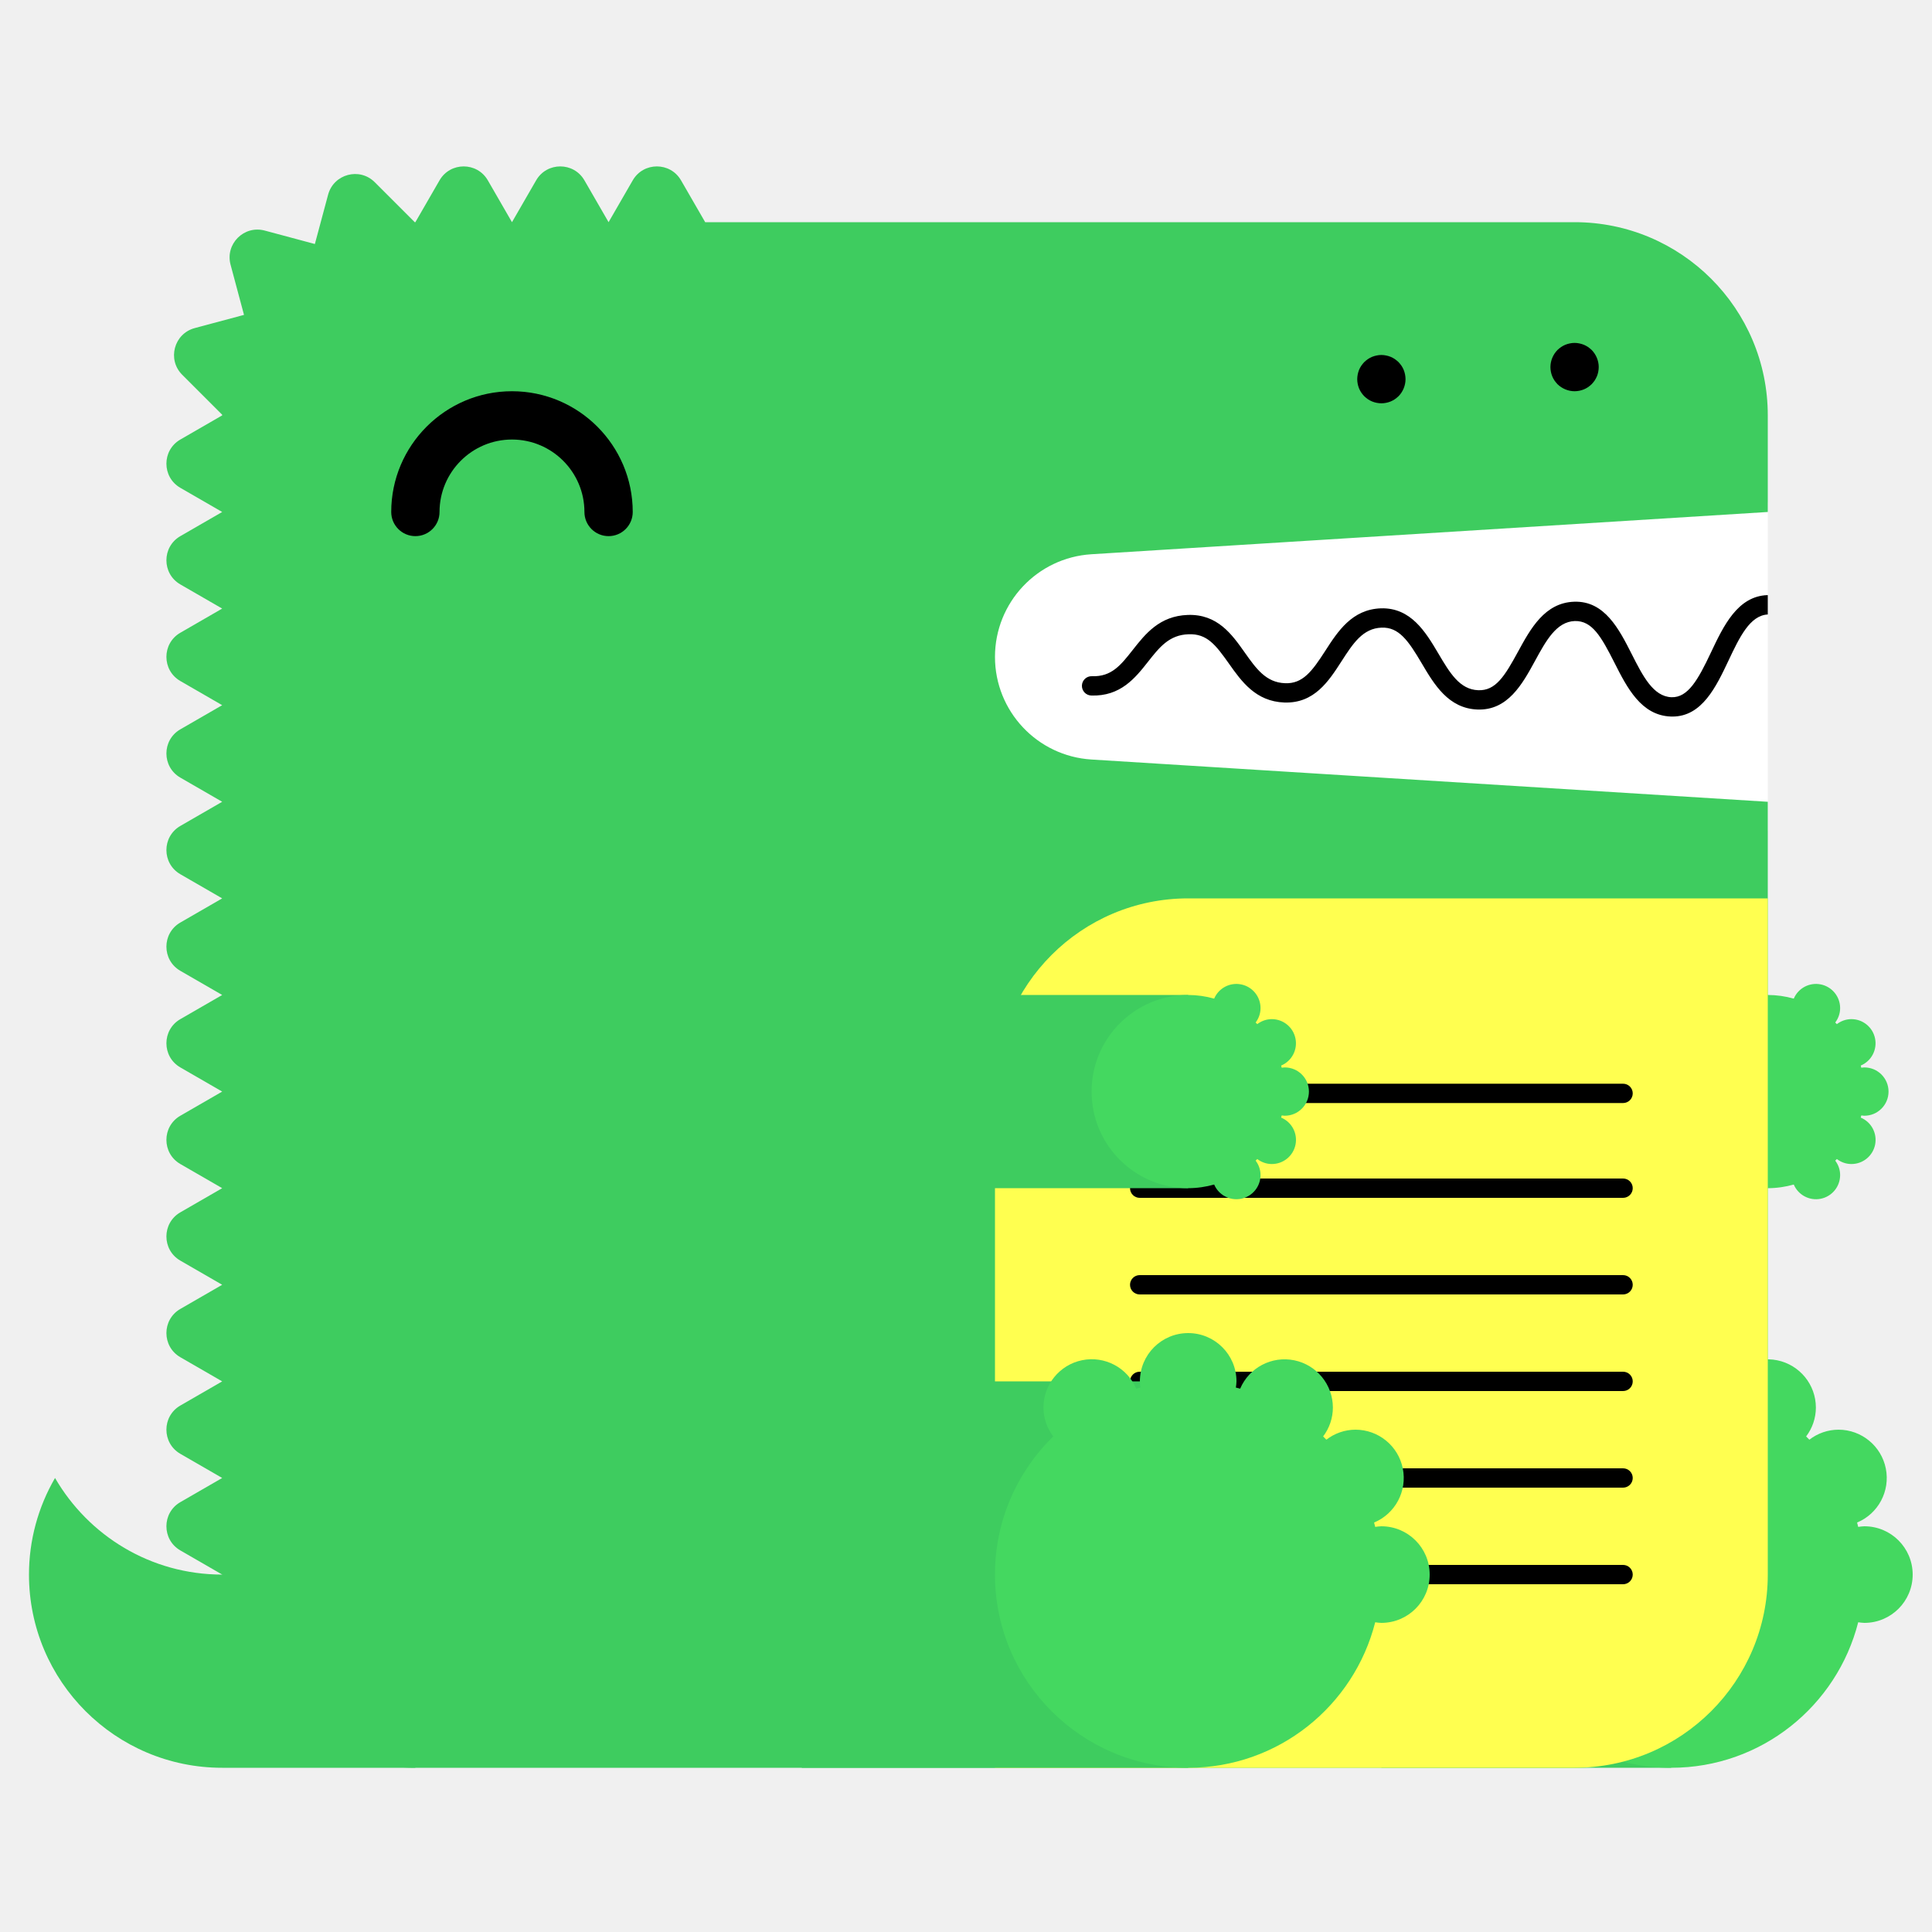
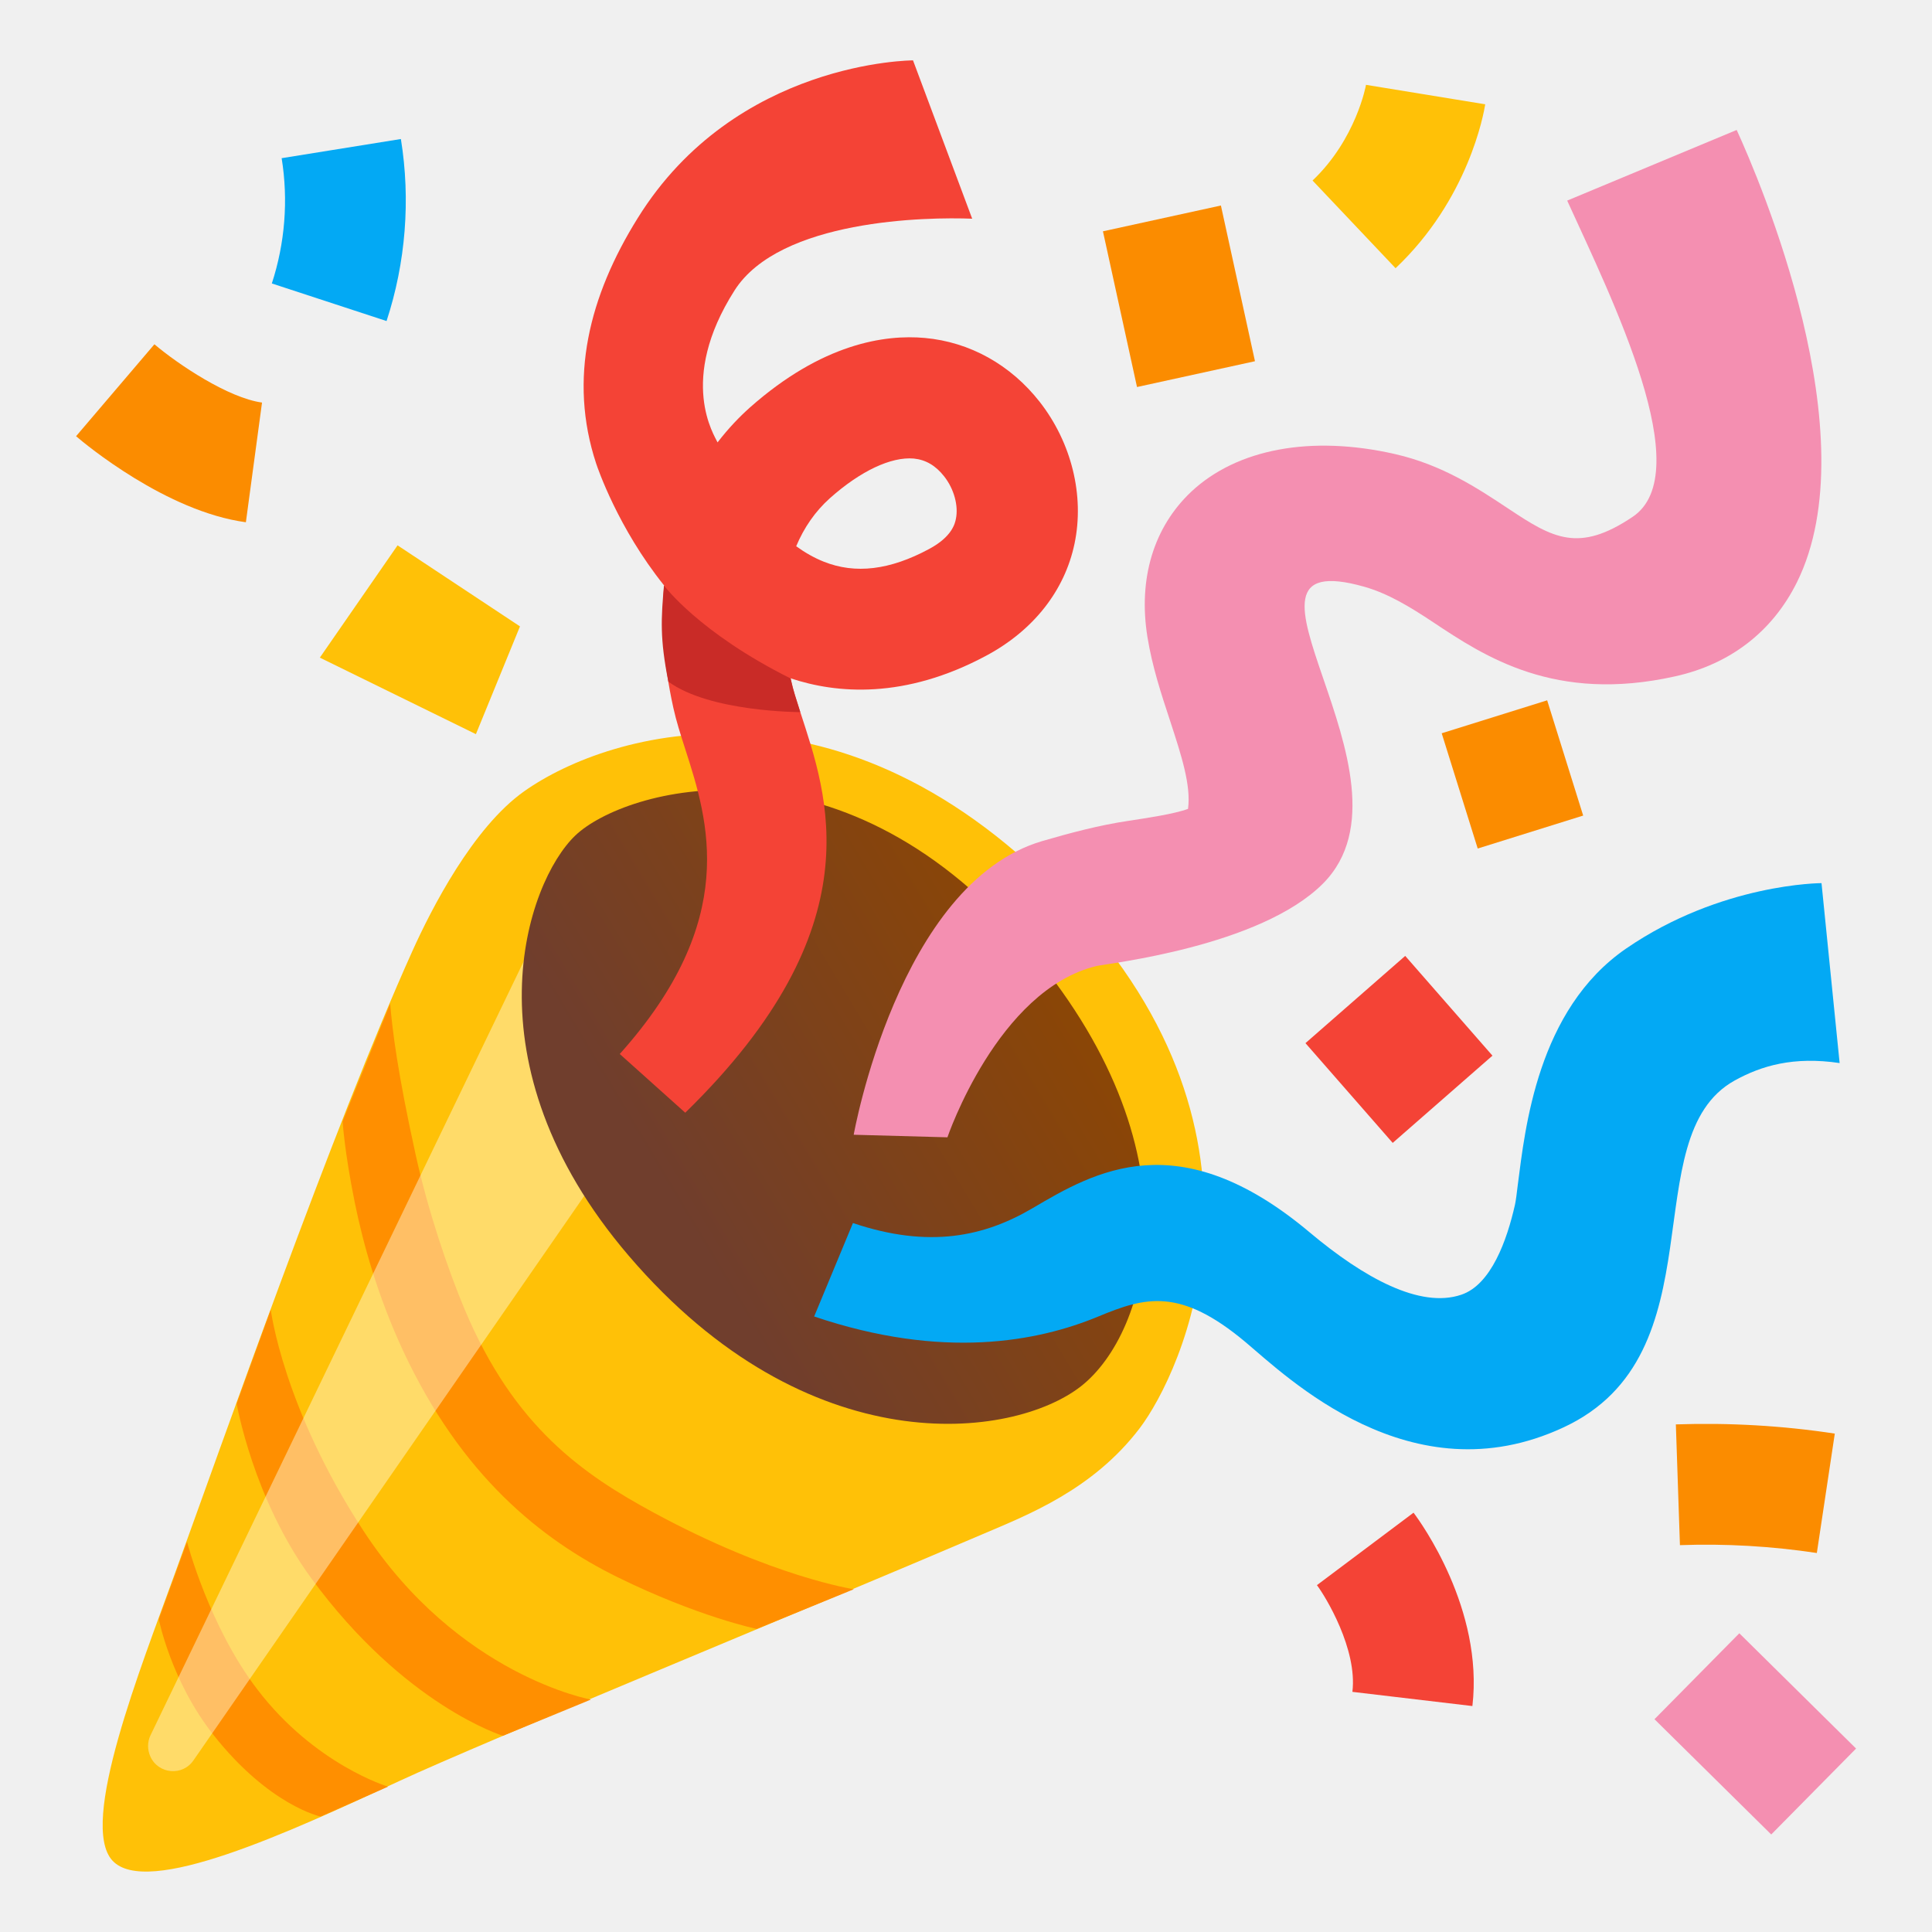
- <svg xmlns="http://www.w3.org/2000/svg" width="200" height="200" viewBox="0 0 200 200">
-   <g fill="none" fill-rule="evenodd">
-     <path fill="#FFF" d="M99 52h84v34H99z" />
-     <path d="M23 163c-7.398 0-13.843-4.027-17.303-10A19.886 19.886 0 0 0 3 163c0 11.046 8.954 20 20 20h20v-20H23z" fill="#3ECC5F" />
-     <path d="M112.98 57.376L183 53V43c0-11.046-8.954-20-20-20H73l-2.5-4.33c-1.112-1.925-3.889-1.925-5 0L63 23l-2.5-4.33c-1.111-1.925-3.889-1.925-5 0L53 23l-2.5-4.33c-1.111-1.925-3.889-1.925-5 0L43 23c-.022 0-.042.003-.065.003l-4.142-4.141c-1.57-1.571-4.252-.853-4.828 1.294l-1.369 5.104-5.192-1.392c-2.148-.575-4.111 1.389-3.535 3.536l1.39 5.193-5.102 1.367c-2.148.576-2.867 3.259-1.296 4.83l4.142 4.142c0 .021-.003.042-.003.064l-4.33 2.5c-1.925 1.111-1.925 3.889 0 5L23 53l-4.33 2.5c-1.925 1.111-1.925 3.889 0 5L23 63l-4.33 2.5c-1.925 1.111-1.925 3.889 0 5L23 73l-4.33 2.5c-1.925 1.111-1.925 3.889 0 5L23 83l-4.33 2.5c-1.925 1.111-1.925 3.889 0 5L23 93l-4.33 2.5c-1.925 1.111-1.925 3.889 0 5L23 103l-4.33 2.5c-1.925 1.111-1.925 3.889 0 5L23 113l-4.33 2.5c-1.925 1.111-1.925 3.889 0 5L23 123l-4.33 2.5c-1.925 1.111-1.925 3.889 0 5L23 133l-4.33 2.5c-1.925 1.111-1.925 3.889 0 5L23 143l-4.33 2.5c-1.925 1.111-1.925 3.889 0 5L23 153l-4.33 2.5c-1.925 1.111-1.925 3.889 0 5L23 163c0 11.046 8.954 20 20 20h120c11.046 0 20-8.954 20-20V83l-70.02-4.376A10.645 10.645 0 0 1 103 68c0-5.621 4.37-10.273 9.98-10.624" fill="#3ECC5F" />
-     <path fill="#3ECC5F" d="M143 183h30v-40h-30z" />
-     <path d="M193 158c-.219 0-.428.037-.639.064-.038-.15-.074-.301-.116-.451A5 5 0 0 0 190.32 148a4.96 4.96 0 0 0-3.016 1.036 26.531 26.531 0 0 0-.335-.336 4.955 4.955 0 0 0 1.011-2.987 5 5 0 0 0-9.599-1.959c-.148-.042-.297-.077-.445-.115.027-.211.064-.42.064-.639a5 5 0 0 0-5-5 5 5 0 0 0-5 5c0 .219.037.428.064.639-.148.038-.297.073-.445.115a4.998 4.998 0 0 0-9.599 1.959c0 1.125.384 2.151 1.011 2.987-3.717 3.632-6.031 8.693-6.031 14.3 0 11.046 8.954 20 20 20 9.339 0 17.16-6.41 19.361-15.064.211.027.42.064.639.064a5 5 0 0 0 5-5 5 5 0 0 0-5-5" fill="#44D860" />
-     <path fill="#3ECC5F" d="M153 123h30v-20h-30z" />
-     <path d="M193 115.5a2.5 2.5 0 1 0 0-5c-.109 0-.214.019-.319.032-.02-.075-.037-.15-.058-.225a2.501 2.501 0 0 0-.963-4.807c-.569 0-1.088.197-1.508.518a6.653 6.653 0 0 0-.168-.168c.314-.417.506-.931.506-1.494a2.5 2.5 0 0 0-4.8-.979A9.987 9.987 0 0 0 183 103c-5.522 0-10 4.478-10 10s4.478 10 10 10c.934 0 1.833-.138 2.69-.377a2.5 2.5 0 0 0 4.8-.979c0-.563-.192-1.077-.506-1.494.057-.055.113-.111.168-.168.42.321.939.518 1.508.518a2.5 2.5 0 0 0 .963-4.807c.021-.074.038-.15.058-.225.105.013.21.032.319.032" fill="#44D860" />
-     <path d="M63 55.5a2.5 2.5 0 0 1-2.5-2.5c0-4.136-3.364-7.5-7.5-7.5s-7.5 3.364-7.5 7.5a2.5 2.5 0 1 1-5 0c0-6.893 5.607-12.5 12.5-12.5S65.5 46.107 65.5 53a2.5 2.5 0 0 1-2.5 2.5" fill="#000" />
-     <path d="M103 183h60c11.046 0 20-8.954 20-20V93h-60c-11.046 0-20 8.954-20 20v70z" fill="#FFFF50" />
-     <path d="M168.02 124h-50.04a1 1 0 1 1 0-2h50.04a1 1 0 1 1 0 2m0 20h-50.04a1 1 0 1 1 0-2h50.04a1 1 0 1 1 0 2m0 20h-50.04a1 1 0 1 1 0-2h50.04a1 1 0 1 1 0 2m0-49.814h-50.04a1 1 0 1 1 0-2h50.04a1 1 0 1 1 0 2m0 19.814h-50.04a1 1 0 1 1 0-2h50.04a1 1 0 1 1 0 2m0 20h-50.04a1 1 0 1 1 0-2h50.04a1 1 0 1 1 0 2M183 61.611c-.012 0-.022-.006-.034-.005-3.09.105-4.552 3.196-5.842 5.923-1.346 2.85-2.387 4.703-4.093 4.647-1.889-.068-2.969-2.202-4.113-4.46-1.314-2.594-2.814-5.536-5.963-5.426-3.046.104-4.513 2.794-5.807 5.167-1.377 2.528-2.314 4.065-4.121 3.994-1.927-.07-2.951-1.805-4.136-3.813-1.321-2.236-2.848-4.75-5.936-4.664-2.994.103-4.465 2.385-5.763 4.4-1.373 2.13-2.335 3.428-4.165 3.351-1.973-.07-2.992-1.51-4.171-3.177-1.324-1.873-2.816-3.993-5.895-3.89-2.928.1-4.399 1.97-5.696 3.618-1.232 1.564-2.194 2.802-4.229 2.724a1 1 0 0 0-.072 2c3.017.101 4.545-1.8 5.872-3.487 1.177-1.496 2.193-2.787 4.193-2.855 1.926-.082 2.829 1.115 4.195 3.045 1.297 1.834 2.769 3.914 5.731 4.021 3.103.104 4.596-2.215 5.918-4.267 1.182-1.834 2.202-3.417 4.15-3.484 1.793-.067 2.769 1.35 4.145 3.681 1.297 2.197 2.766 4.686 5.787 4.796 3.125.108 4.634-2.62 5.949-5.035 1.139-2.088 2.214-4.06 4.119-4.126 1.793-.042 2.728 1.595 4.111 4.33 1.292 2.553 2.757 5.445 5.825 5.556l.169.003c3.064 0 4.518-3.075 5.805-5.794 1.139-2.41 2.217-4.68 4.067-4.773v-2z" fill="#000" />
-     <path fill="#3ECC5F" d="M83 183h40v-40H83z" />
-     <path d="M143 158c-.219 0-.428.037-.639.064-.038-.15-.074-.301-.116-.451A5 5 0 0 0 140.32 148a4.96 4.96 0 0 0-3.016 1.036 26.531 26.531 0 0 0-.335-.336 4.955 4.955 0 0 0 1.011-2.987 5 5 0 0 0-9.599-1.959c-.148-.042-.297-.077-.445-.115.027-.211.064-.42.064-.639a5 5 0 0 0-5-5 5 5 0 0 0-5 5c0 .219.037.428.064.639-.148.038-.297.073-.445.115a4.998 4.998 0 0 0-9.599 1.959c0 1.125.384 2.151 1.011 2.987-3.717 3.632-6.031 8.693-6.031 14.3 0 11.046 8.954 20 20 20 9.339 0 17.16-6.41 19.361-15.064.211.027.42.064.639.064a5 5 0 0 0 5-5 5 5 0 0 0-5-5" fill="#44D860" />
-     <path fill="#3ECC5F" d="M83 123h40v-20H83z" />
-     <path d="M133 115.5a2.5 2.5 0 1 0 0-5c-.109 0-.214.019-.319.032-.02-.075-.037-.15-.058-.225a2.501 2.501 0 0 0-.963-4.807c-.569 0-1.088.197-1.508.518a6.653 6.653 0 0 0-.168-.168c.314-.417.506-.931.506-1.494a2.5 2.5 0 0 0-4.8-.979A9.987 9.987 0 0 0 123 103c-5.522 0-10 4.478-10 10s4.478 10 10 10c.934 0 1.833-.138 2.69-.377a2.5 2.5 0 0 0 4.8-.979c0-.563-.192-1.077-.506-1.494.057-.055.113-.111.168-.168.42.321.939.518 1.508.518a2.5 2.5 0 0 0 .963-4.807c.021-.074.038-.15.058-.225.105.013.21.032.319.032" fill="#44D860" />
-     <path d="M143 41.75c-.16 0-.33-.02-.49-.05a2.52 2.52 0 0 1-.47-.14c-.15-.06-.29-.14-.431-.23-.13-.09-.259-.2-.38-.31-.109-.12-.219-.24-.309-.38s-.17-.28-.231-.43a2.619 2.619 0 0 1-.189-.96c0-.16.02-.33.05-.49.03-.16.08-.31.139-.47.061-.15.141-.29.231-.43.09-.13.2-.26.309-.38.121-.11.25-.22.38-.31.141-.09.281-.17.431-.23.149-.06.31-.11.47-.14.32-.07.65-.07.98 0 .159.03.32.08.47.14.149.06.29.14.43.23.13.09.259.2.38.31.11.12.22.25.31.38.09.14.17.28.23.43.06.16.11.31.14.47.029.16.05.33.05.49 0 .66-.271 1.31-.73 1.77-.121.11-.25.22-.38.31-.14.09-.281.17-.43.23a2.565 2.565 0 0 1-.96.19m20-1.25c-.66 0-1.3-.27-1.771-.73a3.802 3.802 0 0 1-.309-.38c-.09-.14-.17-.28-.231-.43a2.619 2.619 0 0 1-.189-.96c0-.66.27-1.3.729-1.77.121-.11.25-.22.38-.31.141-.09.281-.17.431-.23.149-.06.31-.11.47-.14.32-.07.66-.07.98 0 .159.03.32.08.47.14.149.06.29.14.43.23.13.09.259.2.38.31.459.47.73 1.11.73 1.77 0 .16-.021.33-.05.49-.03.16-.08.32-.14.47-.07.15-.14.29-.23.43-.09.13-.2.26-.31.38-.121.11-.25.22-.38.31-.14.09-.281.17-.43.23a2.565 2.565 0 0 1-.96.19" fill="#000" />
+ <svg xmlns="http://www.w3.org/2000/svg" enable-background="new 0 0 128 128" viewBox="0 0 128 128">
+   <linearGradient id="a" gradientUnits="userSpaceOnUse" x1="74.384" x2="44.617" y1="61.839" y2="79.699">
+     <stop offset=".024" stop-color="#8f4700" />
+     <stop offset="1" stop-color="#703e2d" />
+   </linearGradient>
+   <path d="m7.45 123.27c2.27 2.46 11.62-1.83 19-5.27 5.53-2.57 27.66-11.65 38.66-16.36 2.97-1.27 7.29-2.93 10.4-7.02 2.76-3.64 10.08-19.1-4.66-34.76-14.96-15.9-30.37-11.51-36.13-7.43-3.39 2.4-6.15 7.81-7.39 10.56-5.24 11.62-12.71 32.91-15.75 41.28-2.23 6.17-6.38 16.56-4.13 19z" fill="#ffc107" />
+   <g fill="#ff8f00">
+     <path d="m25.85 66.49c.14 1.74.49 4.57 1.69 10.02.82 3.74 2.16 7.66 3.25 10.25 3.27 7.79 7.86 10.93 12.51 13.45 7.9 4.28 13.27 5.08 13.27 5.08l-6.44 2.63s-3.9-.81-9.22-3.43c-5.07-2.5-10.35-6.73-14.21-15.01-1.67-3.59-2.64-7.07-3.2-9.83-.69-3.42-.8-5.36-.8-5.36z" />
+     <path d="m17.94 86.77s.8 6.49 6.16 14.68c6.28 9.58 15.05 11.15 15.05 11.15l-5.83 2.4s-6.51-1.99-12.7-10.44c-3.86-5.27-4.94-11.57-4.94-11.57z" />
+     <path d="m12.39 102.15s1.46 5.6 4.66 9.78c3.81 4.99 8.66 6.44 8.66 6.44l-4.47 1.98s-3.39-.71-7.1-5.41c-2.82-3.57-3.62-7.67-3.62-7.67z" />
  </g>
+   <path d="m9.96 116.37c-.2-.45-.2-.96.01-1.4l25.47-52.82 4.19 15.75-26.8 38.71c-.72 1.08-2.34.94-2.87-.24z" fill="#fffde7" opacity=".44" />
+   <path d="m41.65 83.19c11.9 13.92 25.45 12.18 29.96 8.66 4.52-3.53 8.09-15.66-3.76-29.35-12.42-14.34-26.48-10.25-29.73-7.15s-7.39 15.07 3.53 27.84z" fill="url(#a)" />
+   <path d="m82.52 88.92c-4.34-3.64-6.65-2.99-9.75-1.7-4 1.66-10.29 2.89-18.83 0l2.57-6.19c5.07 1.71 8.74.88 11.91-.99 4.08-2.4 9.66-5.69 18.34 1.6 3.62 3.04 7.33 5.06 10.05 4.14 1.98-.66 3.03-3.61 3.56-5.96.05-.21.13-.81.19-1.34.48-3.67 1.28-11.59 7.18-15.64 6.31-4.33 12.94-4.33 12.94-4.33l1.2 11.92c-3.05-.45-5.17.17-6.96 1.16-6.74 3.75-.87 18.15-11.36 22.99-10.09 4.69-18.34-3.4-21.04-5.66z" fill="#03a9f4" />
+   <path d="m45.4 73.72-4.34-3.89c7.97-8.9 5.87-15.44 4.34-20.2-.31-.96-.6-1.87-.79-2.74-.68-3.08-.82-5.76-.61-8.1-3.06-3.81-4.41-7.8-4.5-8.07-1.86-5.63-.46-11.12 2.75-16.27 6.49-10.45 18.24-10.45 18.24-10.45l3.92 10.49c-2.98-.12-12.75.03-15.75 4.76-3.79 5.96-1.3 9.64-1.12 10.06.73-.95 1.47-1.71 2.13-2.3 4.79-4.25 8.95-4.86 11.6-4.62 2.98.27 5.68 1.77 7.61 4.23 2.11 2.7 2.98 6.21 2.31 9.4-.65 3.11-2.72 5.74-5.83 7.41-5.43 2.92-9.95 2.52-12.98 1.51.02.07.03.15.05.22.11.5.33 1.2.59 2.01 1.77 5.48 5.06 14.18-7.62 26.55zm7.35-37.53c.58.42 1.19.77 1.82 1.02 2.1.84 4.39.56 6.99-.84 1.53-.82 1.71-1.7 1.77-1.99.18-.87-.12-1.98-.77-2.81-.57-.73-1.23-1.11-2.02-1.19-1.5-.13-3.53.82-5.56 2.63-.97.87-1.71 1.94-2.23 3.18z" fill="#f44336" />
+   <path d="m62.77 75.35-6.21-.17s2.95-16.66 12.5-19.46c1.79-.52 3.75-1.05 5.72-1.34 1.17-.18 3.02-.45 3.93-.79.21-1.57-.45-3.57-1.19-5.84-.58-1.76-1.18-3.57-1.5-5.55-.62-3.86.41-7.27 2.9-9.62 3.04-2.85 7.95-3.76 13.49-2.5 3.16.72 5.49 2.27 7.54 3.63 2.93 1.95 4.64 2.94 8.22.53 4.33-2.92-1.33-14.35-4.34-20.95l11.23-4.68c1.51 3.3 8.8 20.28 3.99 29.97-1.62 3.26-4.41 5.42-8.07 6.23-7.96 1.78-12.62-1.32-16.02-3.58-1.61-1.07-3.02-1.91-4.55-2.35-10.63-3.03 4.21 12.61-2.74 19.64-4.17 4.21-14.36 5.32-15.02 5.48-6.56 1.58-9.88 11.35-9.88 11.35z" fill="#f48fb1" />
+   <path d="m43.99 38.79c-.19 2.2-.28 3.51.29 6.37 2.75 2.02 8.74 2.02 8.74 2.02-.26-.81-.49-1.51-.59-2.01-.02-.07-.03-.15-.05-.22-6.09-3.04-8.39-6.16-8.39-6.16z" fill="#c92b27" />
+   <path d="m31.53 48.64-10.34-5.07 5.15-7.44 8.11 5.37z" fill="#ffc107" />
+   <path d="m16.29 34.6c-5.28-.71-10.66-5.19-11.25-5.7l5.19-6.09c1.57 1.33 4.9 3.56 7.13 3.86z" fill="#fb8c00" />
+   <path d="m25.61 21.27-7.6-2.49c.87-2.66 1.1-5.53.65-8.3l7.9-1.27c.65 4.02.32 8.19-.95 12.06z" fill="#03a9f4" />
+   <path d="m74.11 14.35h8v10.56h-8z" fill="#fb8c00" transform="matrix(.9769 -.2137 .2137 .9769 -2.3917 17.1437)" />
+   <path d="m92.46 17.77-5.5-5.81c2.88-2.73 3.54-6.3 3.54-6.34l7.9 1.29c-.1.63-1.11 6.29-5.94 10.86z" fill="#ffc107" />
+   <path d="m96.54 47.3h7.32v8h-7.32z" fill="#fb8c00" transform="matrix(.9545 -.2983 .2983 .9545 -10.7408 32.2313)" />
+   <path d="m97.55 113.03-7.95-.94c.34-2.83-1.77-6.3-2.35-7.07l6.4-4.8c.48.63 4.65 6.4 3.9 12.81z" fill="#f44336" />
+   <path d="m120.37 102.89c-2.99-.45-6.05-.63-9.07-.52l-.27-8c3.51-.12 7.06.08 10.53.61z" fill="#fb8c00" />
+   <path d="m112.29 109.43h8v10.87h-8z" fill="#f48fb1" transform="matrix(.7026 -.7116 .7116 .7026 -47.1516 116.922)" />
+   <path d="m88.29 65.14h8.78v8.78h-8.78z" fill="#f44336" transform="matrix(.6583 .7527 -.7527 .6583 84.0086 -46.0064)" />
</svg>
